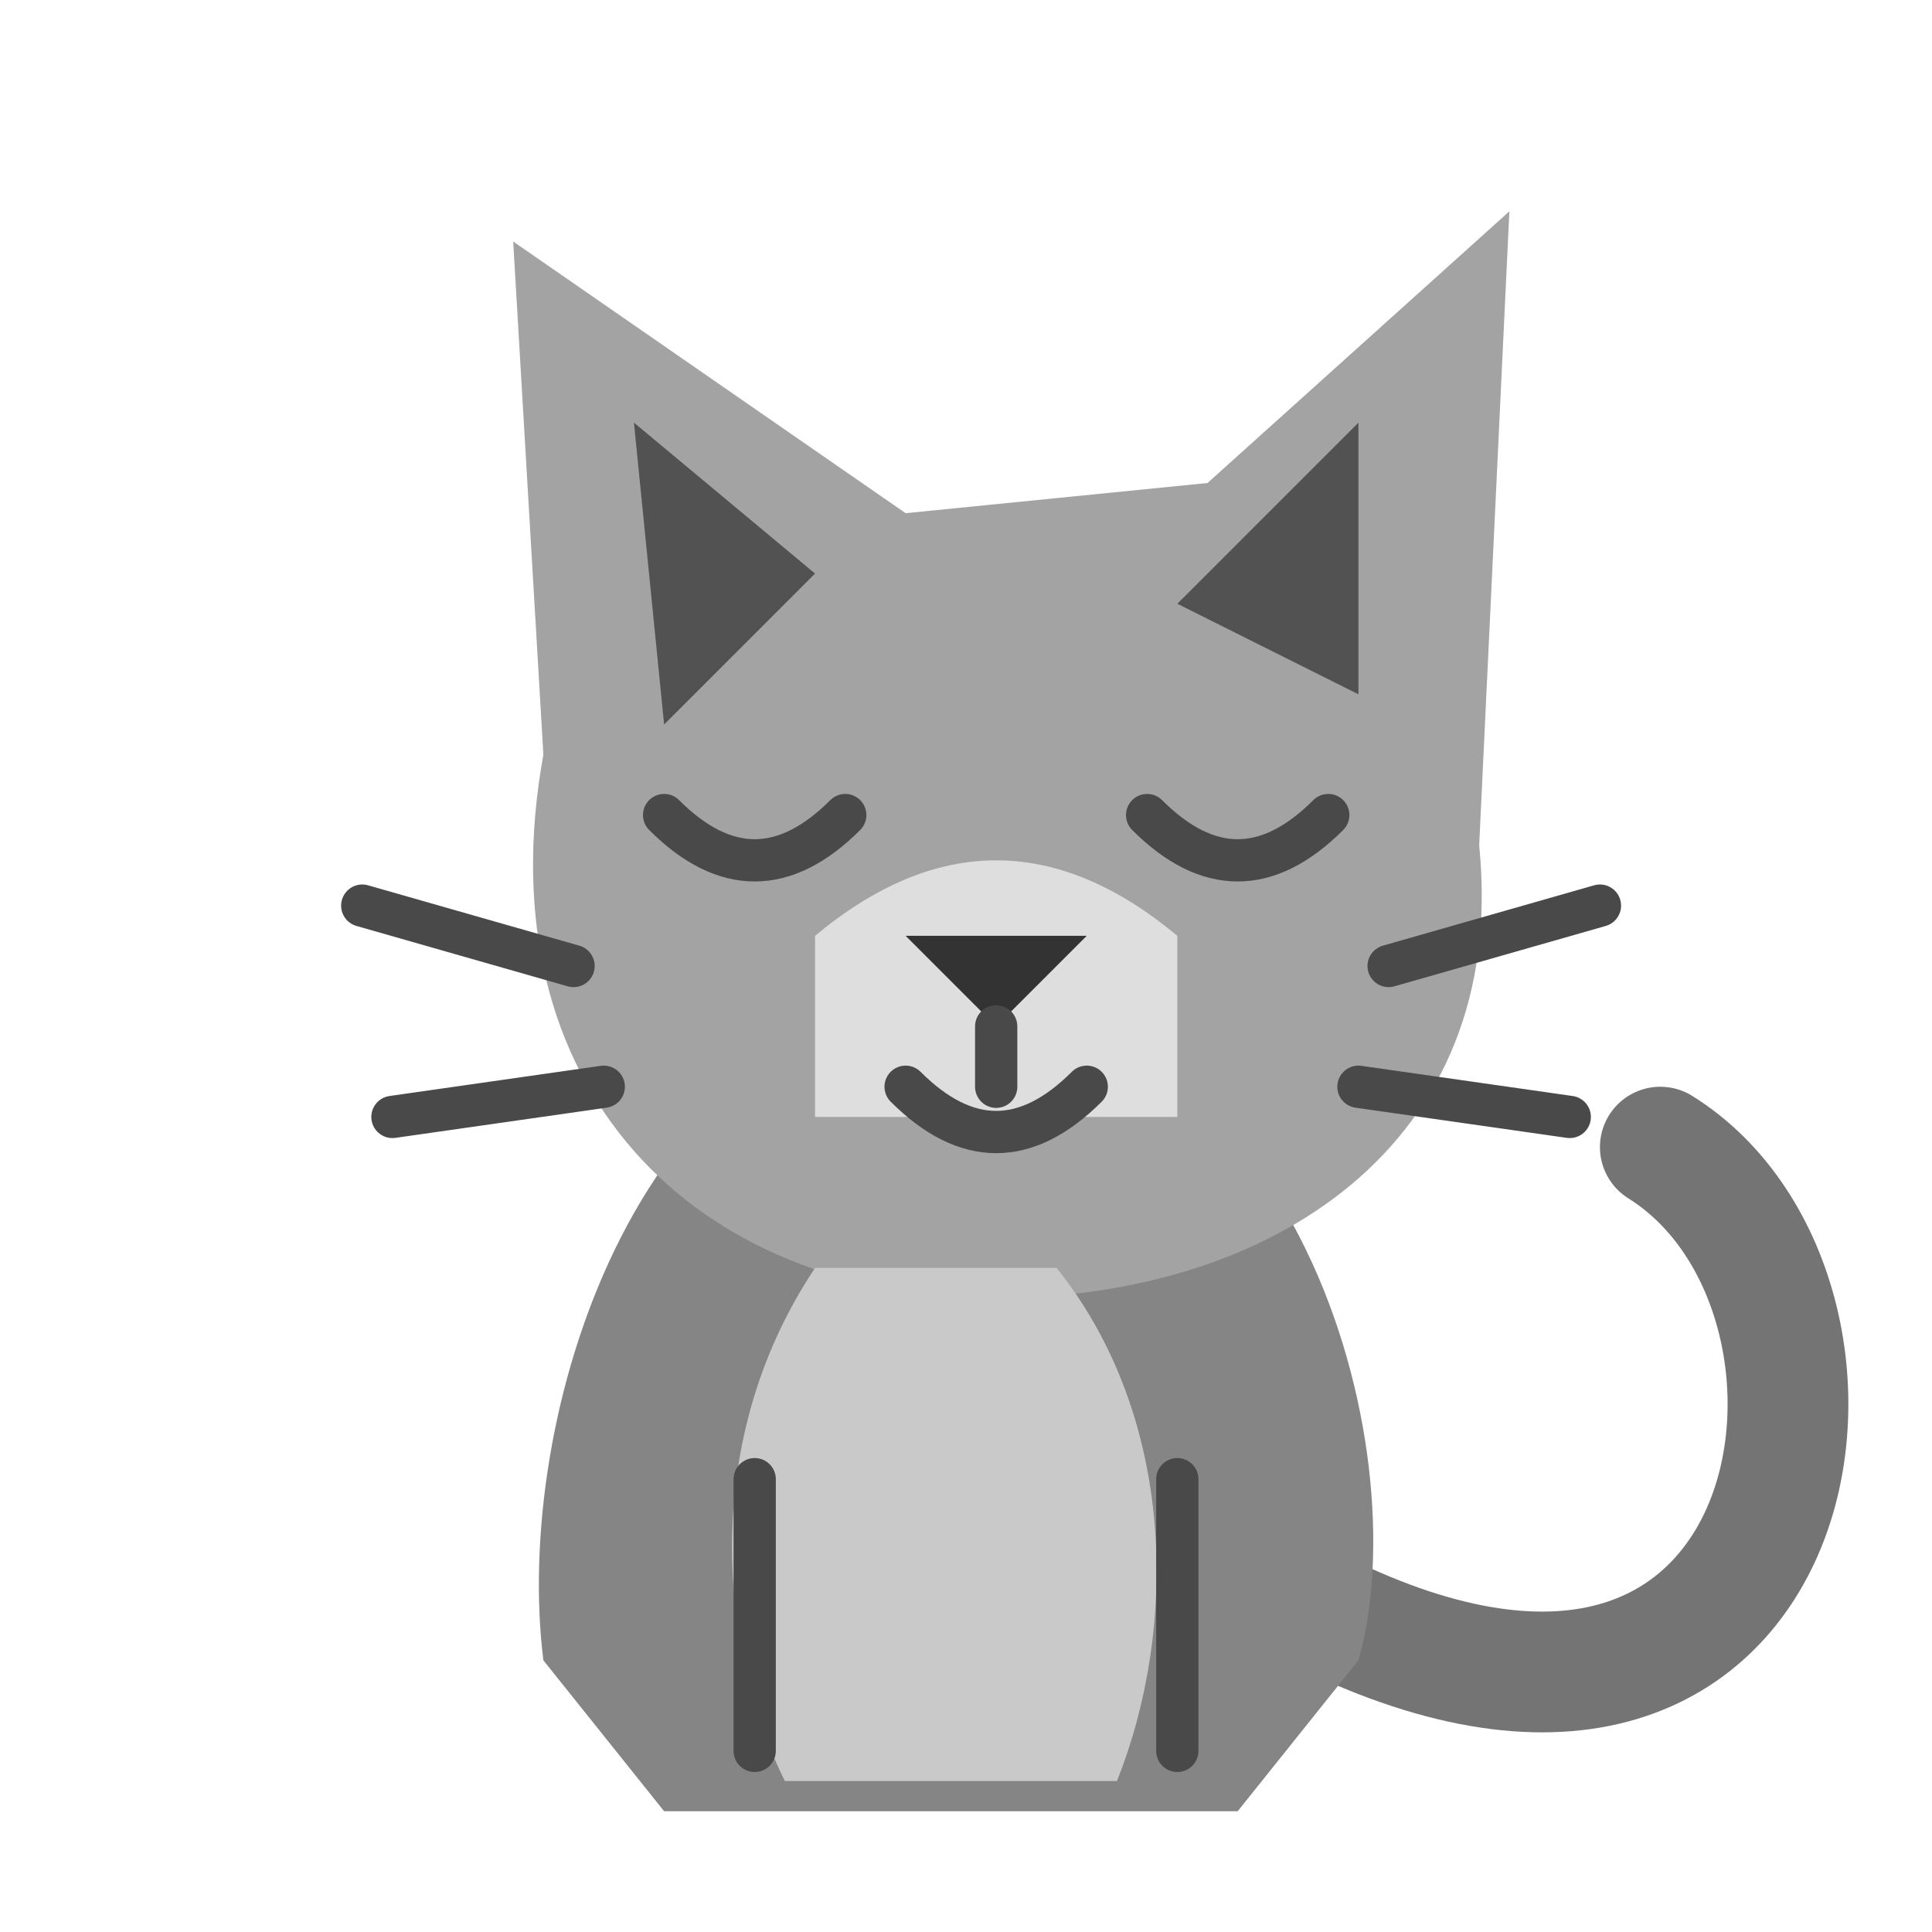
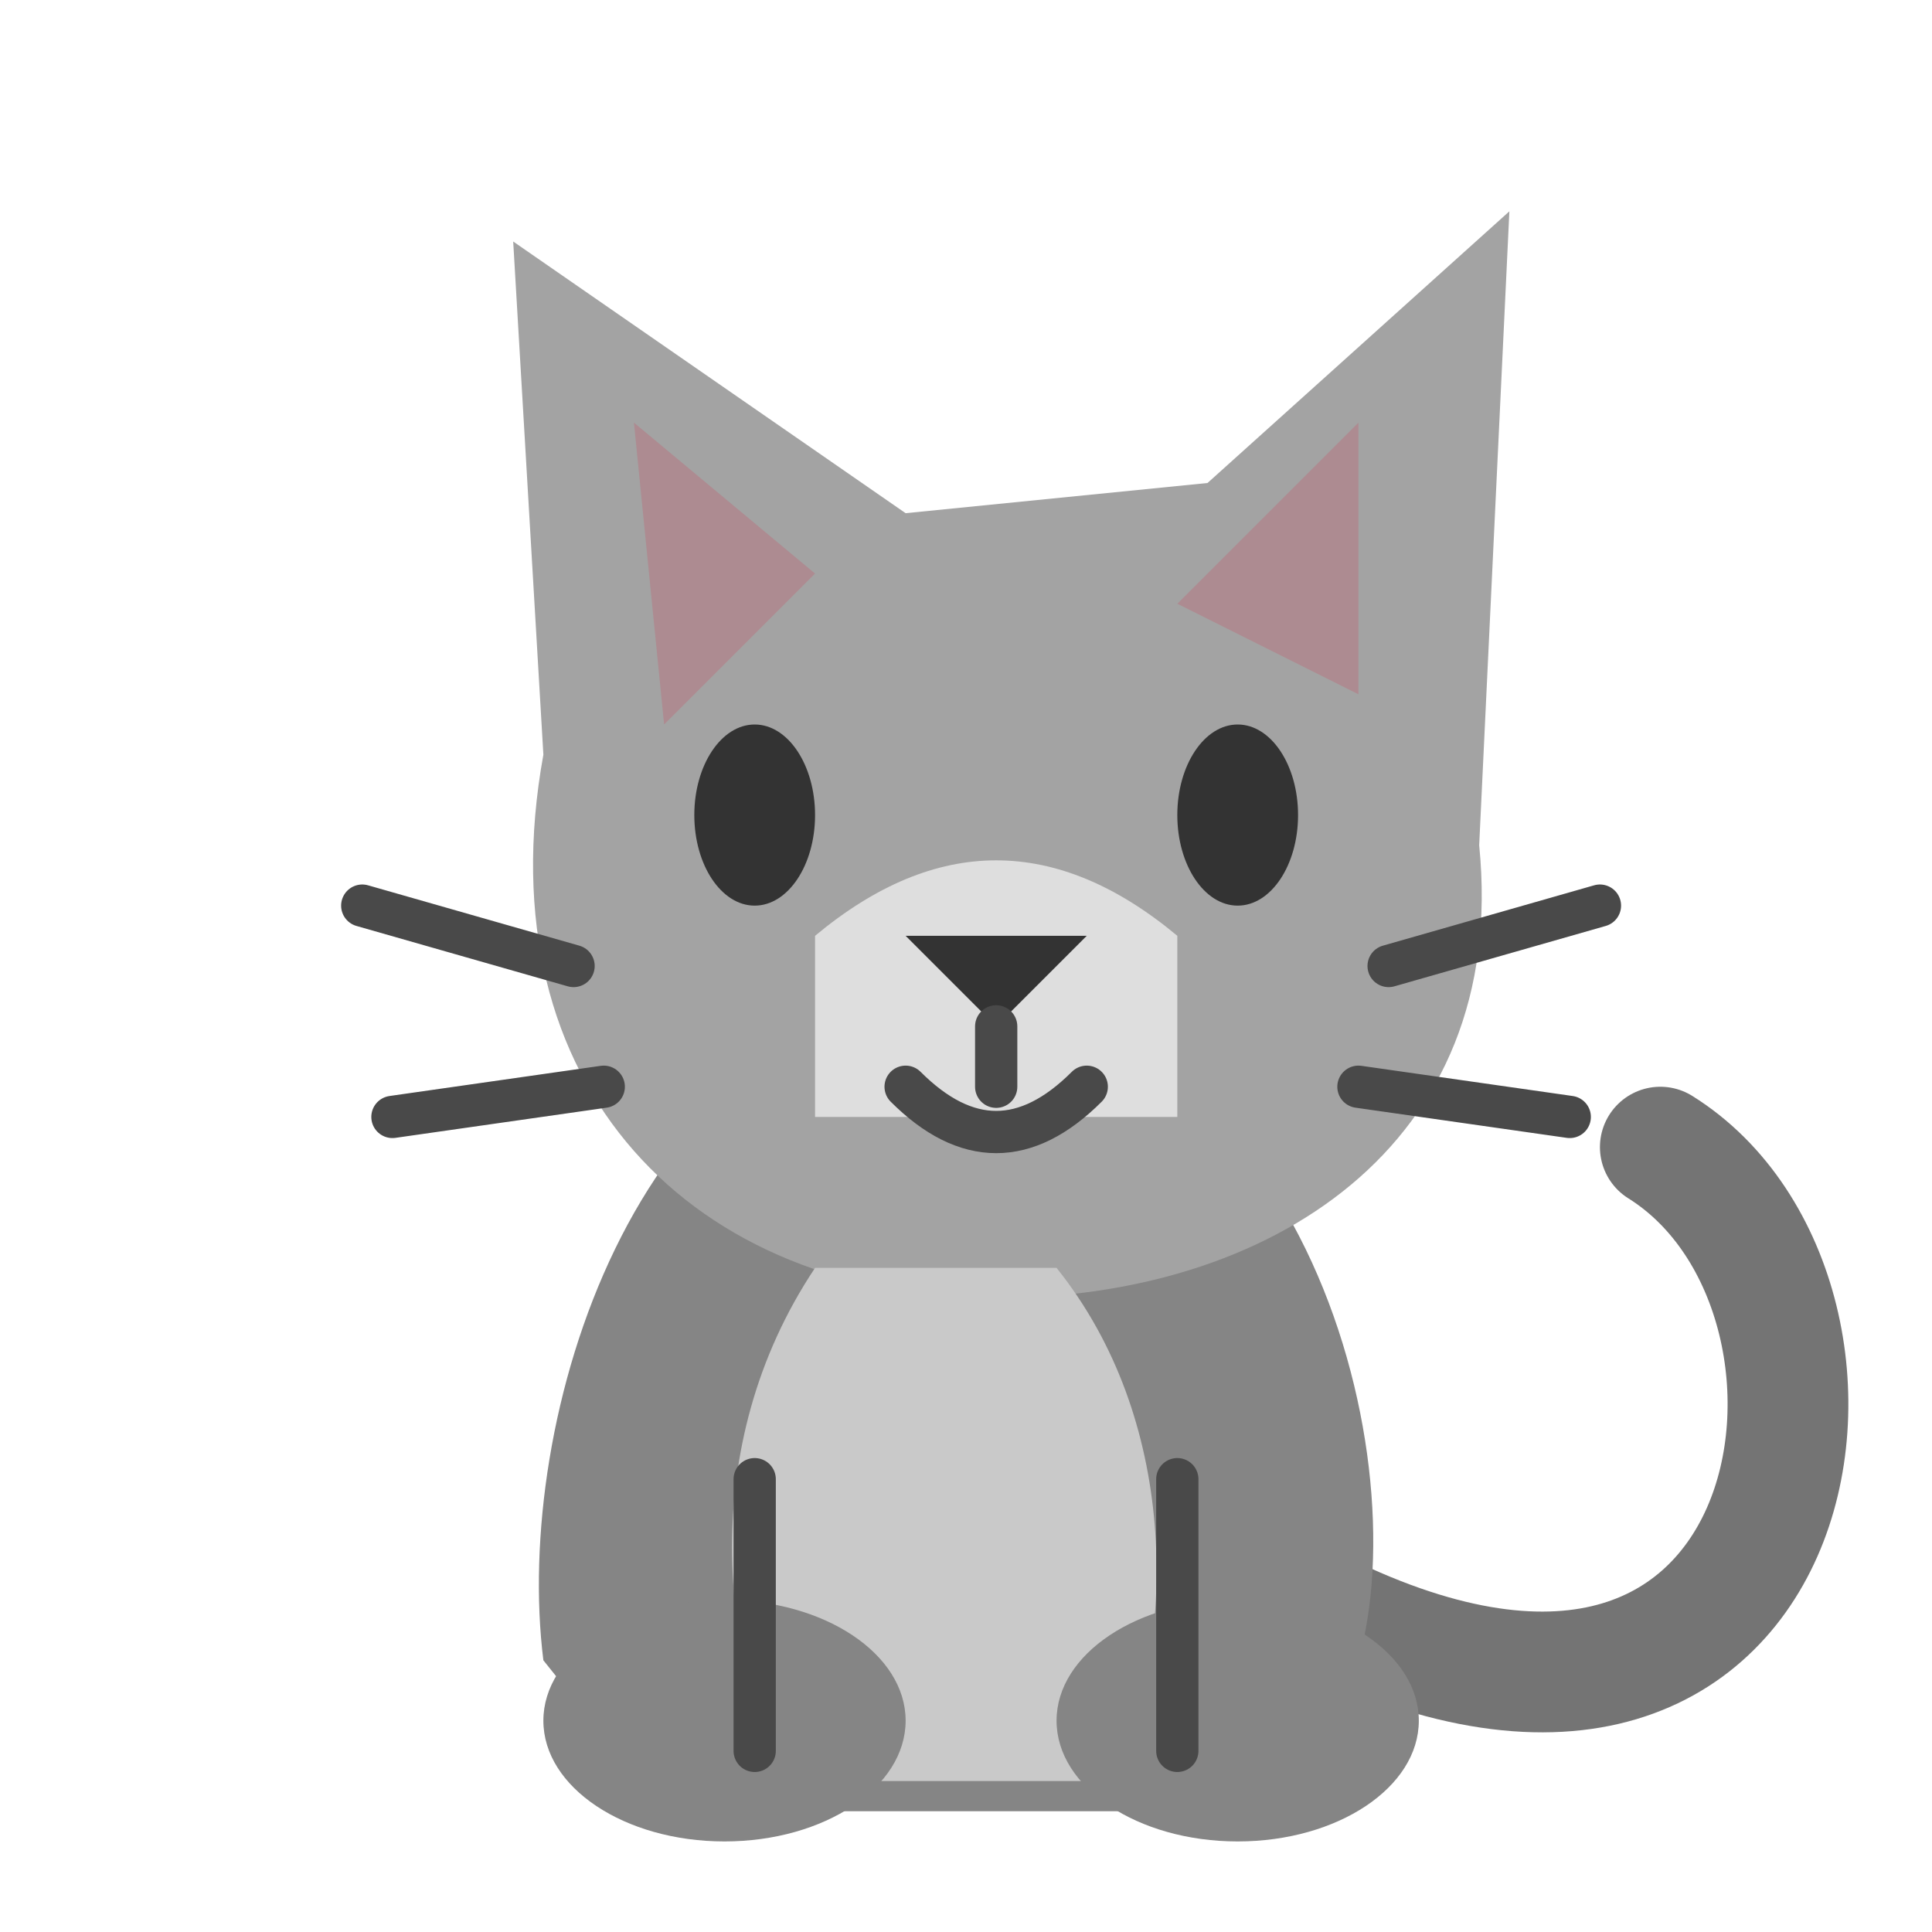
<svg xmlns="http://www.w3.org/2000/svg" width="64" height="64" viewBox="0 0 64 64">
  <g stroke-linecap="round">
    <path d="M43 53c17 9 20-10 12-15" fill="none" stroke="#747474" stroke-width="4" />
    <path d="M18 55c-1-8 3-21 13-22 12 0 16 15 14 22l-4 5H22z" fill="#858585" />
    <path d="M18 25 17 8l13 9 10-1 10-9-1 21c1 10-7 15-16 15-10 0-17-7-15-18z" fill="#a3a3a3" />
  </g>
-   <path d="m21 14 1 10 5-5zm24 0-6 6 6 3z" fill="#525252" />
+   <path d="m21 14 1 10 5-5zm24 0-6 6 6 3z" fill="#ad8b91" />
  <path d="M27 42c-4 6-3 13-1 17h11c2-5 2-12-2-17" fill="#c9c9c9" />
+   <g fill="#858585">
+     <ellipse cx="24" cy="57" rx="6" ry="4" />
+     <ellipse cx="41" cy="57" rx="6" ry="4" />
+   </g>
  <path d="M27 31q6-5 12 0v6H27z" fill="#dedede" />
-   <path d="m30 31 6 0-3 3z" fill="#333333" />
+   <g fill="#333333">
+     <ellipse cx="25" cy="27" rx="2" ry="3" />
+     <ellipse cx="41" cy="27" rx="2" ry="3" />
+     <path d="m30 31 6 0-3 3z" />
+   </g>
  <g fill="none" stroke="#494949" stroke-width="1.4" stroke-linecap="round">
-     <path d="M22 27q3 3 6 0m10 0q3 3 6 0M33 34v2m-3 0q3 3 6 0M19 32l-7-2m8 6-7 1m33-5 7-2m-8 6 7 1" />
+     <path d="M33 34v2m-3 0q3 3 6 0M19 32l-7-2m8 6-7 1m33-5 7-2m-8 6 7 1" />
    <path d="M25 49v9m14-9v9" />
  </g>
</svg>
